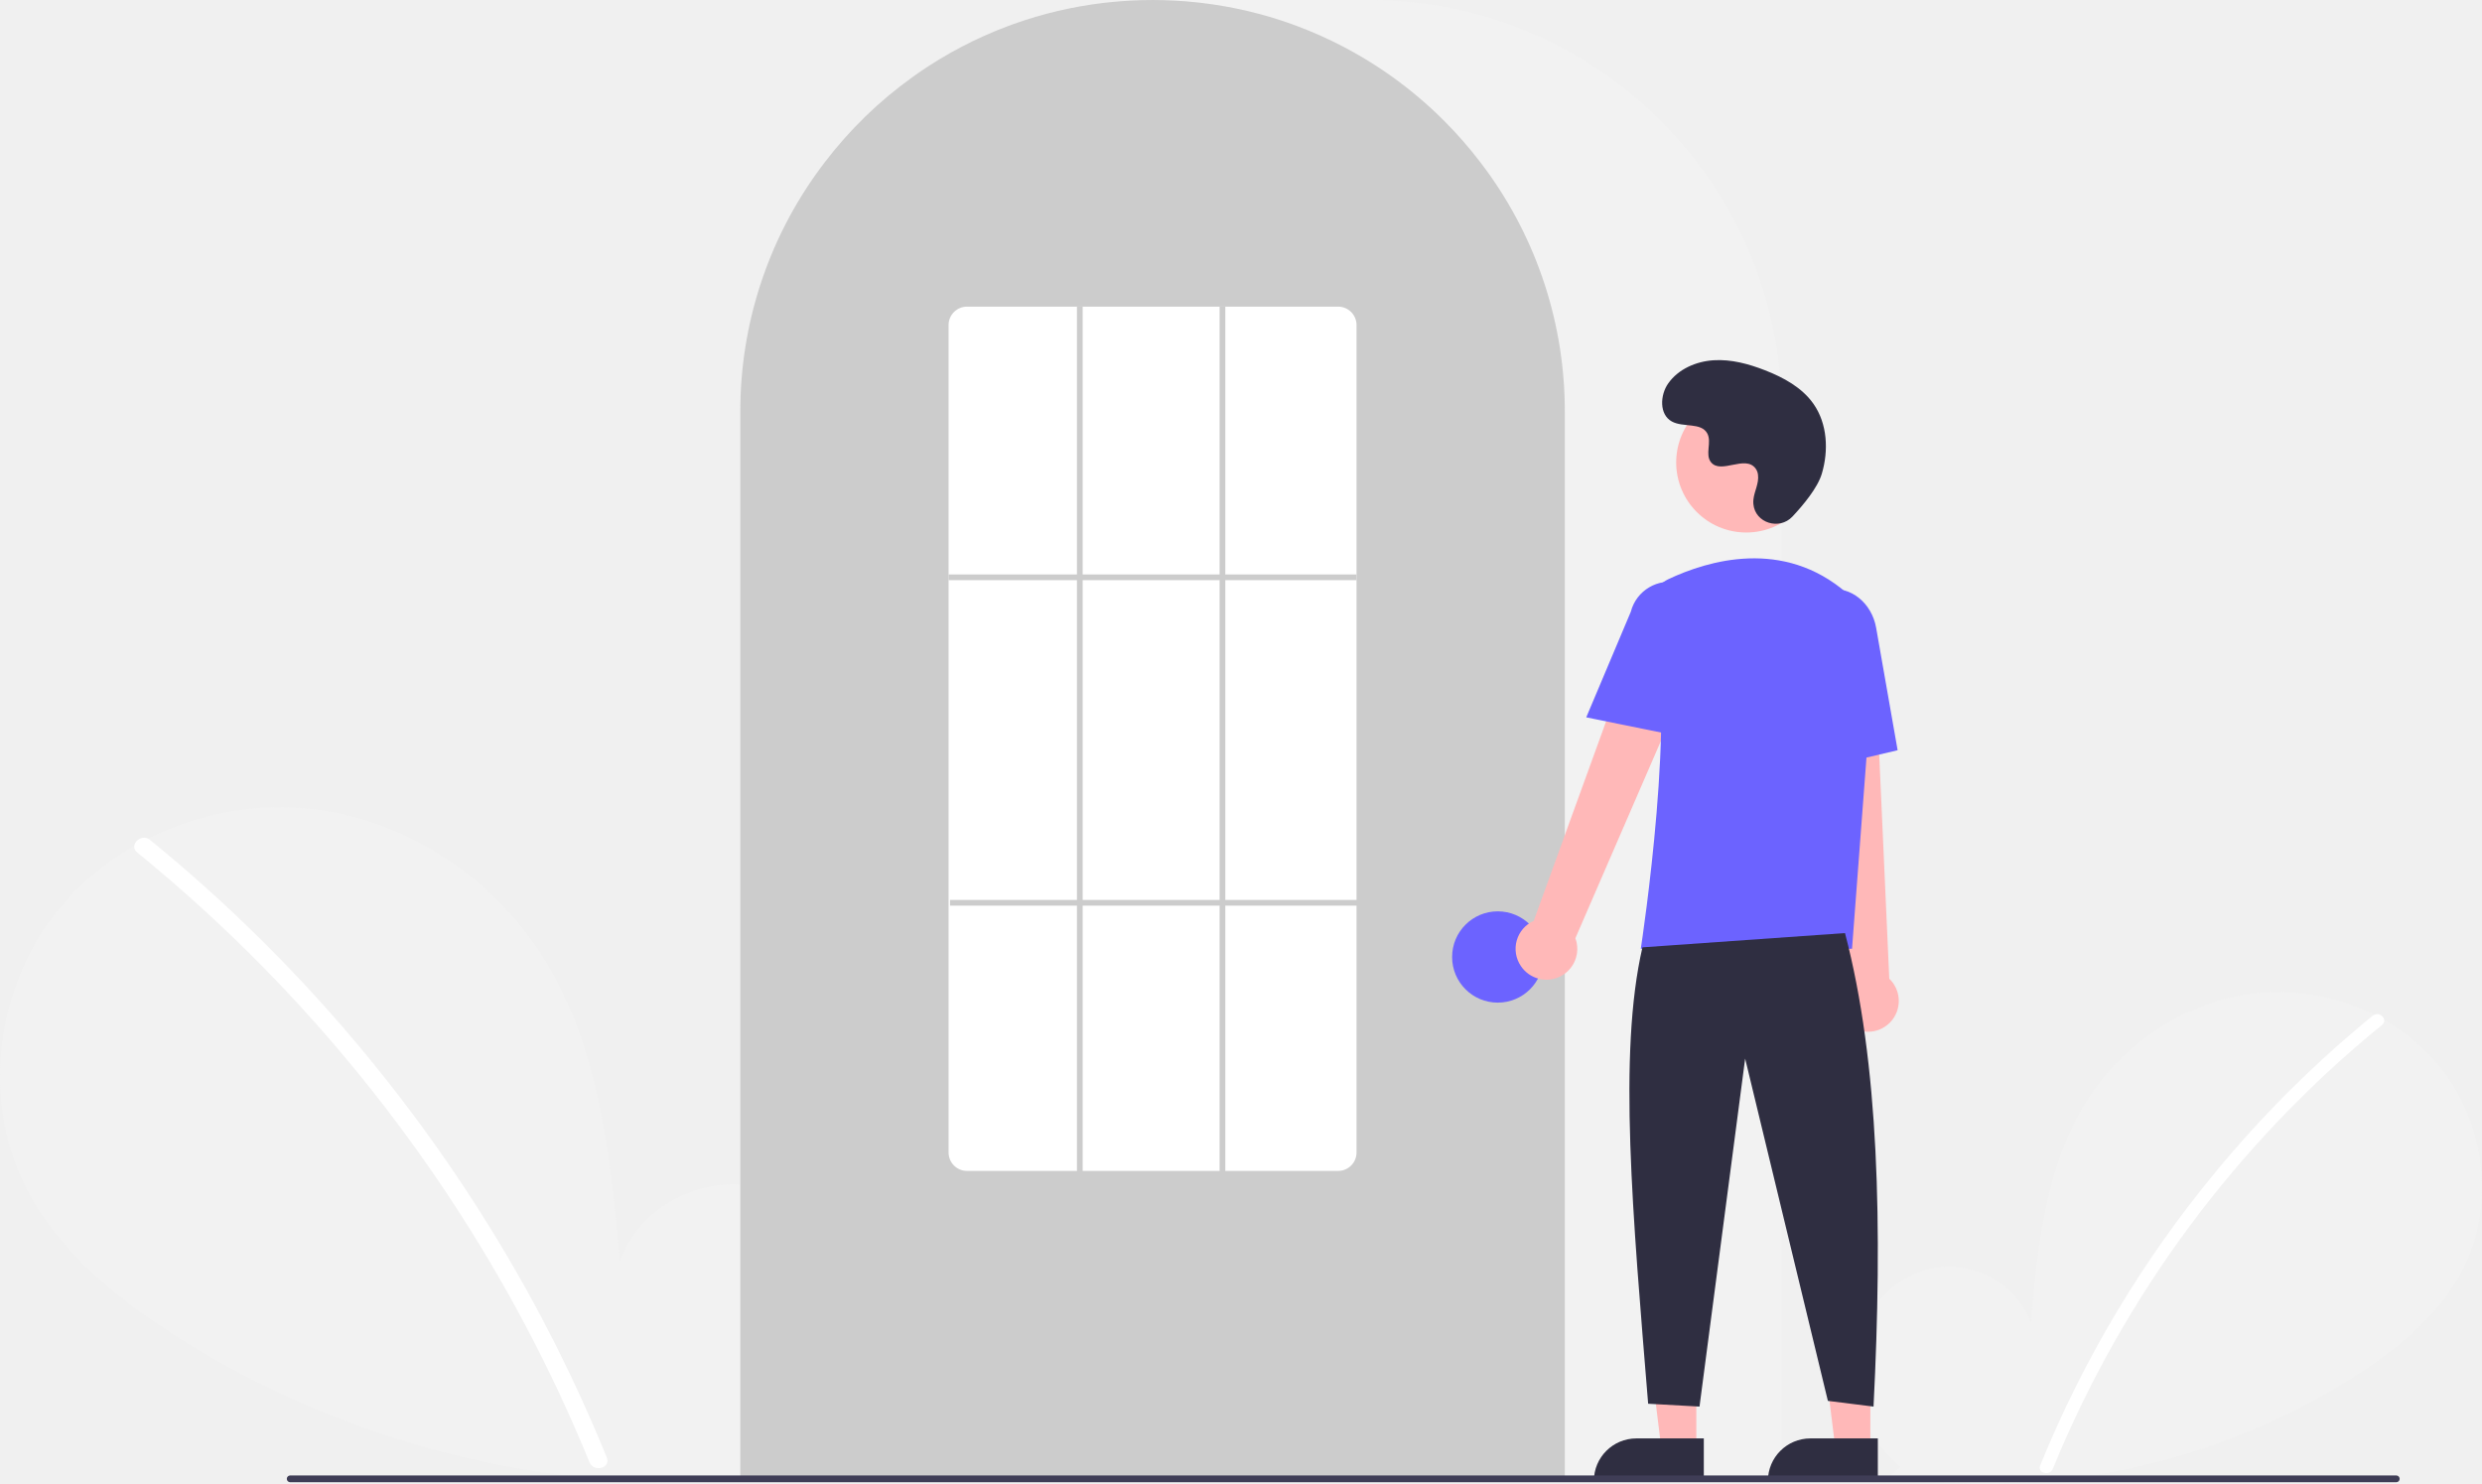
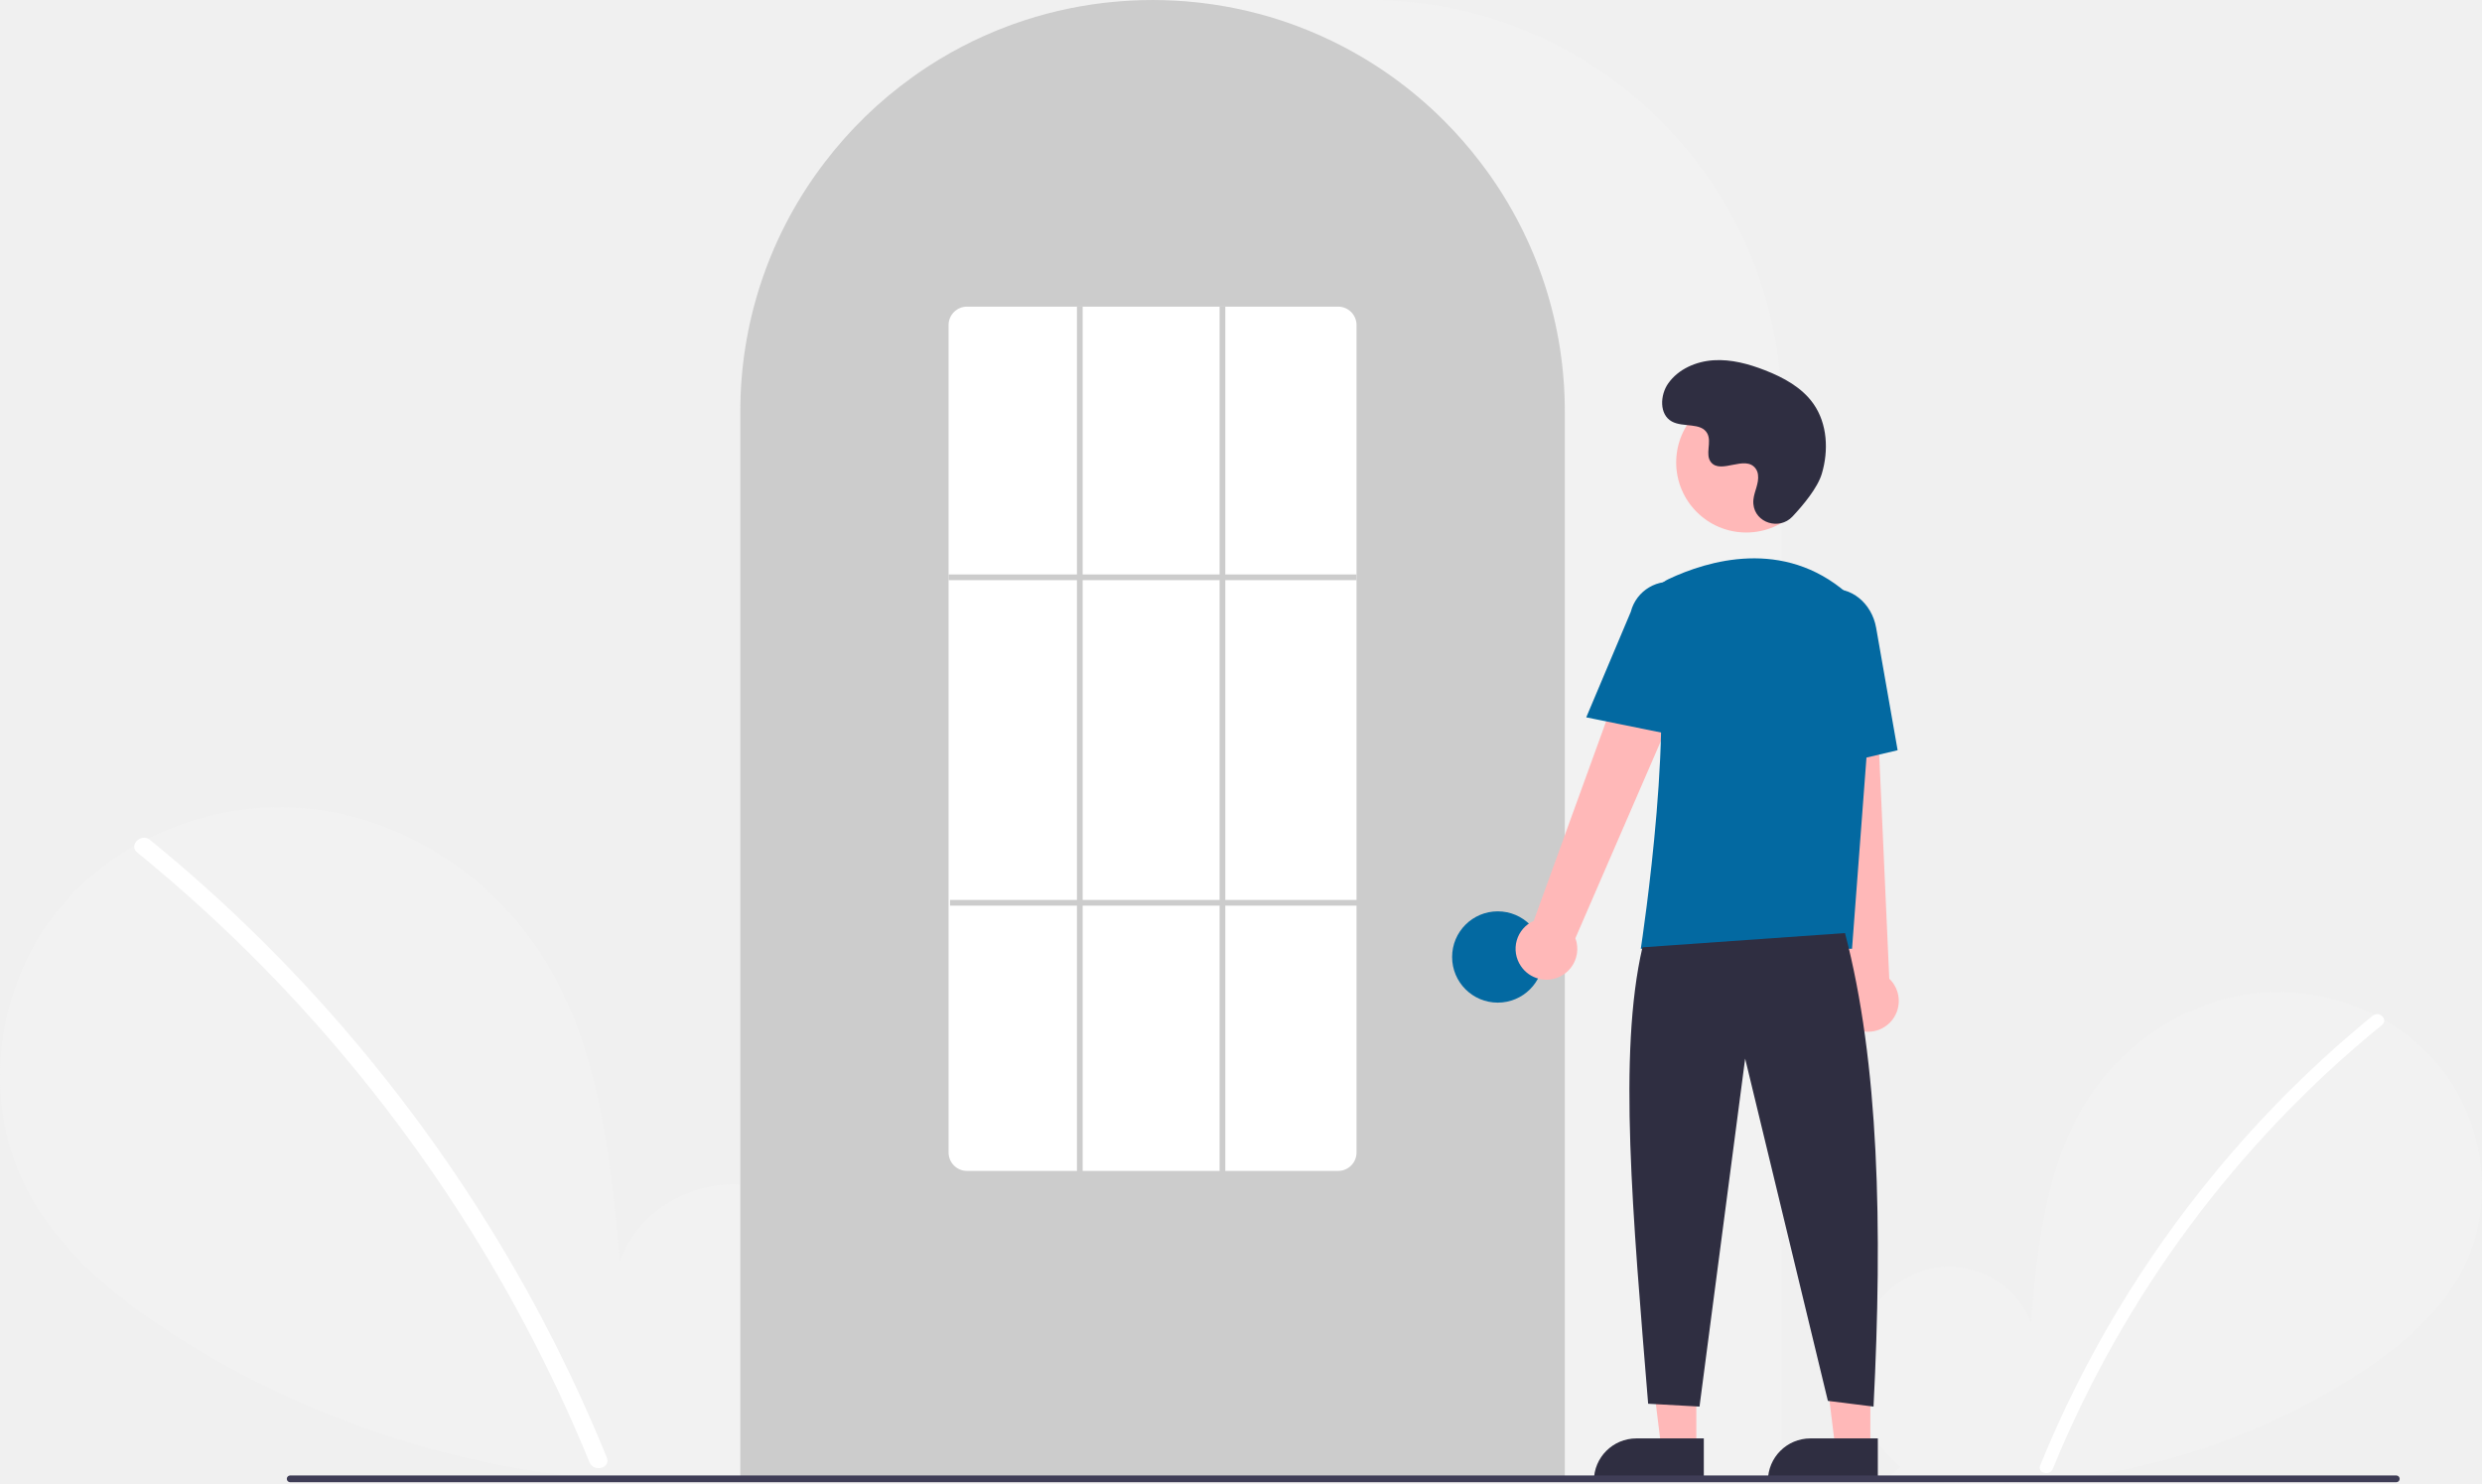
<svg xmlns="http://www.w3.org/2000/svg" data-name="Layer 1" width="870" height="520.139" viewBox="0 0 870 520.139">
  <path d="M831.092,704.187c-11.138-9.412-17.904-24.28-16.13-38.754s12.764-27.78,27.018-30.854,30.504,5.435,34.834,19.359c2.383-26.846,5.129-54.818,19.402-77.68,12.924-20.701,35.309-35.514,59.569-38.164s49.803,7.359,64.933,26.507,18.835,46.985,8.238,68.969c-7.806,16.195-22.188,28.247-37.257,38.052a240.452,240.452,0,0,1-164.454,35.977Z" transform="translate(-165 -189.9307)" fill="#f2f2f2" />
  <path d="M996.728,546.01a393.414,393.414,0,0,0-54.826,54.442,394.561,394.561,0,0,0-61.752,103.194c-1.112,2.725,3.313,3.911,4.412,1.216A392.342,392.342,0,0,1,999.963,549.245c2.284-1.86-.97-5.08-3.236-3.236Z" transform="translate(-165 -189.9307)" fill="#fff" />
  <path d="M445.067,701.63c15.299-12.927,24.591-33.348,22.154-53.228s-17.531-38.156-37.11-42.377-41.897,7.464-47.844,26.59c-3.273-36.873-7.044-75.292-26.648-106.693-17.751-28.433-48.497-48.778-81.818-52.418s-68.404,10.107-89.185,36.407-25.869,64.535-11.315,94.729c10.722,22.243,30.475,38.797,51.172,52.264,66.03,42.965,147.939,60.884,225.877,49.415" transform="translate(-165 -189.9307)" fill="#f2f2f2" />
  <path d="M217.567,484.373a540.355,540.355,0,0,1,75.304,74.777A548.076,548.076,0,0,1,352.257,647.04a545.835,545.835,0,0,1,25.43,53.846c1.527,3.743-4.55,5.372-6.06,1.671a536.36,536.36,0,0,0-49.009-92.727A539.734,539.734,0,0,0,256.889,528.632a538.441,538.441,0,0,0-43.766-39.815c-3.138-2.555,1.332-6.978,4.444-4.444Z" transform="translate(-165 -189.9307)" fill="#fff" />
  <path d="M789.5,708.931h-365v-374.5c0-79.678,64.822-144.5,144.5-144.5h76c79.677,0,144.5,64.822,144.5,144.5Z" transform="translate(-165 -189.9307)" fill="#f2f2f2" />
  <path d="M713.5,708.931h-289v-374.5a143.382,143.382,0,0,1,27.596-84.944c.664-.905,1.326-1.798,2.009-2.681a144.466,144.466,0,0,1,30.754-29.851c.66-.48,1.322-.952,1.994-1.423a144.16,144.16,0,0,1,31.472-16.459c.661-.25,1.334-.501,2.007-.742a144.02,144.02,0,0,1,31.108-7.336c.658-.09,1.333-.16,2.008-.23a146.288,146.288,0,0,1,31.105,0c.673.07,1.349.141,2.014.231a143.995,143.995,0,0,1,31.1,7.335c.673.241,1.346.492,2.009.743a143.799,143.799,0,0,1,31.106,16.216c.672.461,1.344.933,2.006,1.405a145.987,145.987,0,0,1,18.384,15.564,144.305,144.305,0,0,1,12.724,14.551c.681.88,1.343,1.773,2.005,2.677A143.382,143.382,0,0,1,713.5,334.431Z" transform="translate(-165 -189.9307)" fill="#ccc" />
-   <circle cx="525" cy="335.5" r="16" fill="#6c63ff" />
+   <circle cx="525" cy="335.5" r="16" fill="#0369a1" />
  <polygon points="594.599 507.783 582.339 507.783 576.506 460.495 594.601 460.496 594.599 507.783" fill="#ffb8b8" />
  <path d="M573.582,504.28h23.644a0,0,0,0,1,0,0v14.887a0,0,0,0,1,0,0H558.695a0,0,0,0,1,0,0v0a14.887,14.887,0,0,1,14.887-14.887Z" fill="#2f2e41" />
  <polygon points="655.599 507.783 643.339 507.783 637.506 460.495 655.601 460.496 655.599 507.783" fill="#ffb8b8" />
  <path d="M634.582,504.28h23.644a0,0,0,0,1,0,0v14.887a0,0,0,0,1,0,0H619.695a0,0,0,0,1,0,0v0a14.887,14.887,0,0,1,14.887-14.887Z" fill="#2f2e41" />
  <path d="M698.098,528.6a10.743,10.743,0,0,1,4.511-15.843l41.676-114.867L764.791,409.082,717.206,518.853a10.801,10.801,0,0,1-19.109,9.748Z" transform="translate(-165 -189.9307)" fill="#ffb8b8" />
  <path d="M814.336,550.184a10.743,10.743,0,0,1-2.893-16.217L798.533,412.458l23.338,1.066L827.236,533.045a10.801,10.801,0,0,1-12.9,17.139Z" transform="translate(-165 -189.9307)" fill="#ffb8b8" />
  <circle cx="612.106" cy="162.123" r="24.561" fill="#ffb8b8" />
-   <path d="M814.18,522.549H740.133l.089-.576c.133-.861,13.197-86.439,3.562-114.436a11.813,11.813,0,0,1,6.069-14.584h0c13.772-6.485,40.208-14.471,62.52,4.909a28.234,28.234,0,0,1,9.459,23.396Z" transform="translate(-165 -189.9307)" fill="#6c63ff" />
-   <path d="M754.354,448.181,721.018,441.418l15.626-37.03a13.997,13.997,0,0,1,27.106,6.998Z" transform="translate(-165 -189.9307)" fill="#6c63ff" />
-   <path d="M797.05,460.739l-2.004-45.941c-1.52-8.636,3.424-16.8,11.027-18.135,7.605-1.33,15.032,4.66,16.558,13.36l7.533,42.928Z" transform="translate(-165 -189.9307)" fill="#6c63ff" />
+   <path d="M814.18,522.549H740.133l.089-.576c.133-.861,13.197-86.439,3.562-114.436a11.813,11.813,0,0,1,6.069-14.584h0c13.772-6.485,40.208-14.471,62.52,4.909a28.234,28.234,0,0,1,9.459,23.396Z" transform="translate(-165 -189.9307)" fill="#0369a1" />
+   <path d="M754.354,448.181,721.018,441.418l15.626-37.03a13.997,13.997,0,0,1,27.106,6.998Z" transform="translate(-165 -189.9307)" fill="#0369a1" />
+   <path d="M797.05,460.739l-2.004-45.941c-1.52-8.636,3.424-16.8,11.027-18.135,7.605-1.33,15.032,4.66,16.558,13.36l7.533,42.928Z" transform="translate(-165 -189.9307)" fill="#0369a1" />
  <path d="M811.716,517.049c11.915,45.377,13.214,103.069,10,166l-16-2-29-120-16,122-18-1c-5.377-66.03-10.613-122.715-2-160Z" transform="translate(-165 -189.9307)" fill="#2f2e41" />
  <path d="M793.289,371.035c-4.582,4.881-13.091,2.261-13.688-4.407a8.055,8.055,0,0,1,.01-1.556c.308-2.954,2.015-5.635,1.606-8.754a4.59,4.59,0,0,0-.84-2.149c-3.651-4.889-12.222,2.187-15.668-2.239-2.113-2.714.371-6.987-1.251-10.021-2.14-4.004-8.479-2.029-12.454-4.221-4.423-2.439-4.158-9.225-1.247-13.353,3.551-5.034,9.776-7.72,15.923-8.107s12.253,1.275,17.992,3.511c6.521,2.541,12.988,6.054,17.001,11.788,4.88,6.973,5.35,16.348,2.909,24.502C802.098,360.99,797.031,367.049,793.289,371.035Z" transform="translate(-165 -189.9307)" fill="#2f2e41" />
  <path d="M1004.982,709.574h-738.294a1.191,1.191,0,0,1,0-2.381h738.294a1.191,1.191,0,0,1,0,2.381Z" transform="translate(-165 -189.9307)" fill="#3f3d56" />
  <path d="M634,600.431H504a6.465,6.465,0,0,1-6.5-6.415V303.846a6.465,6.465,0,0,1,6.5-6.415H634a6.465,6.465,0,0,1,6.5,6.415V594.015A6.465,6.465,0,0,1,634,600.431Z" transform="translate(-165 -189.9307)" fill="#fff" />
  <rect x="332.5" y="201.39" width="143" height="2" fill="#ccc" />
  <rect x="333" y="315.5" width="143" height="2" fill="#ccc" />
  <rect x="377.5" y="107.5" width="2" height="304" fill="#ccc" />
  <rect x="427.5" y="107.5" width="2" height="304" fill="#ccc" />
</svg>
